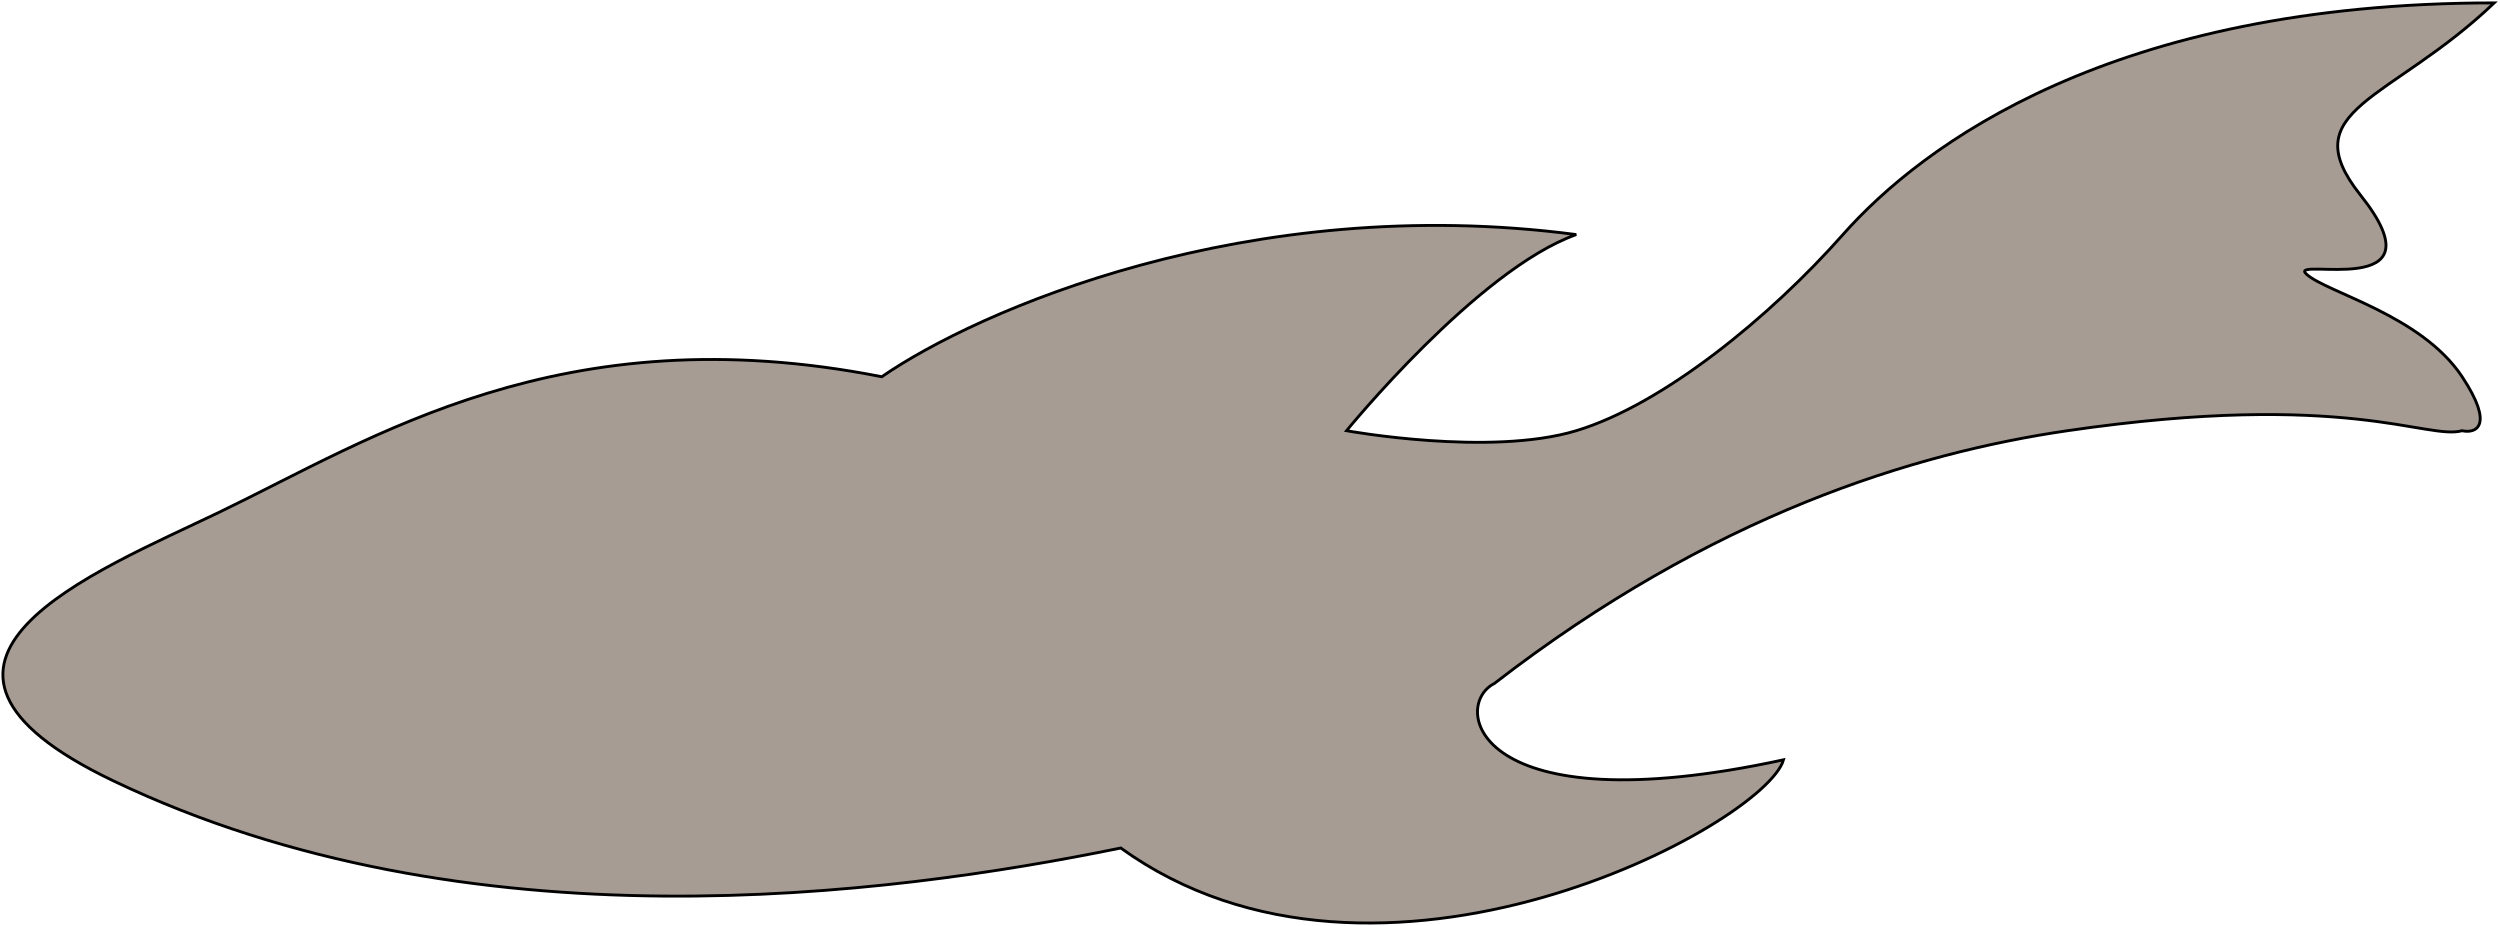
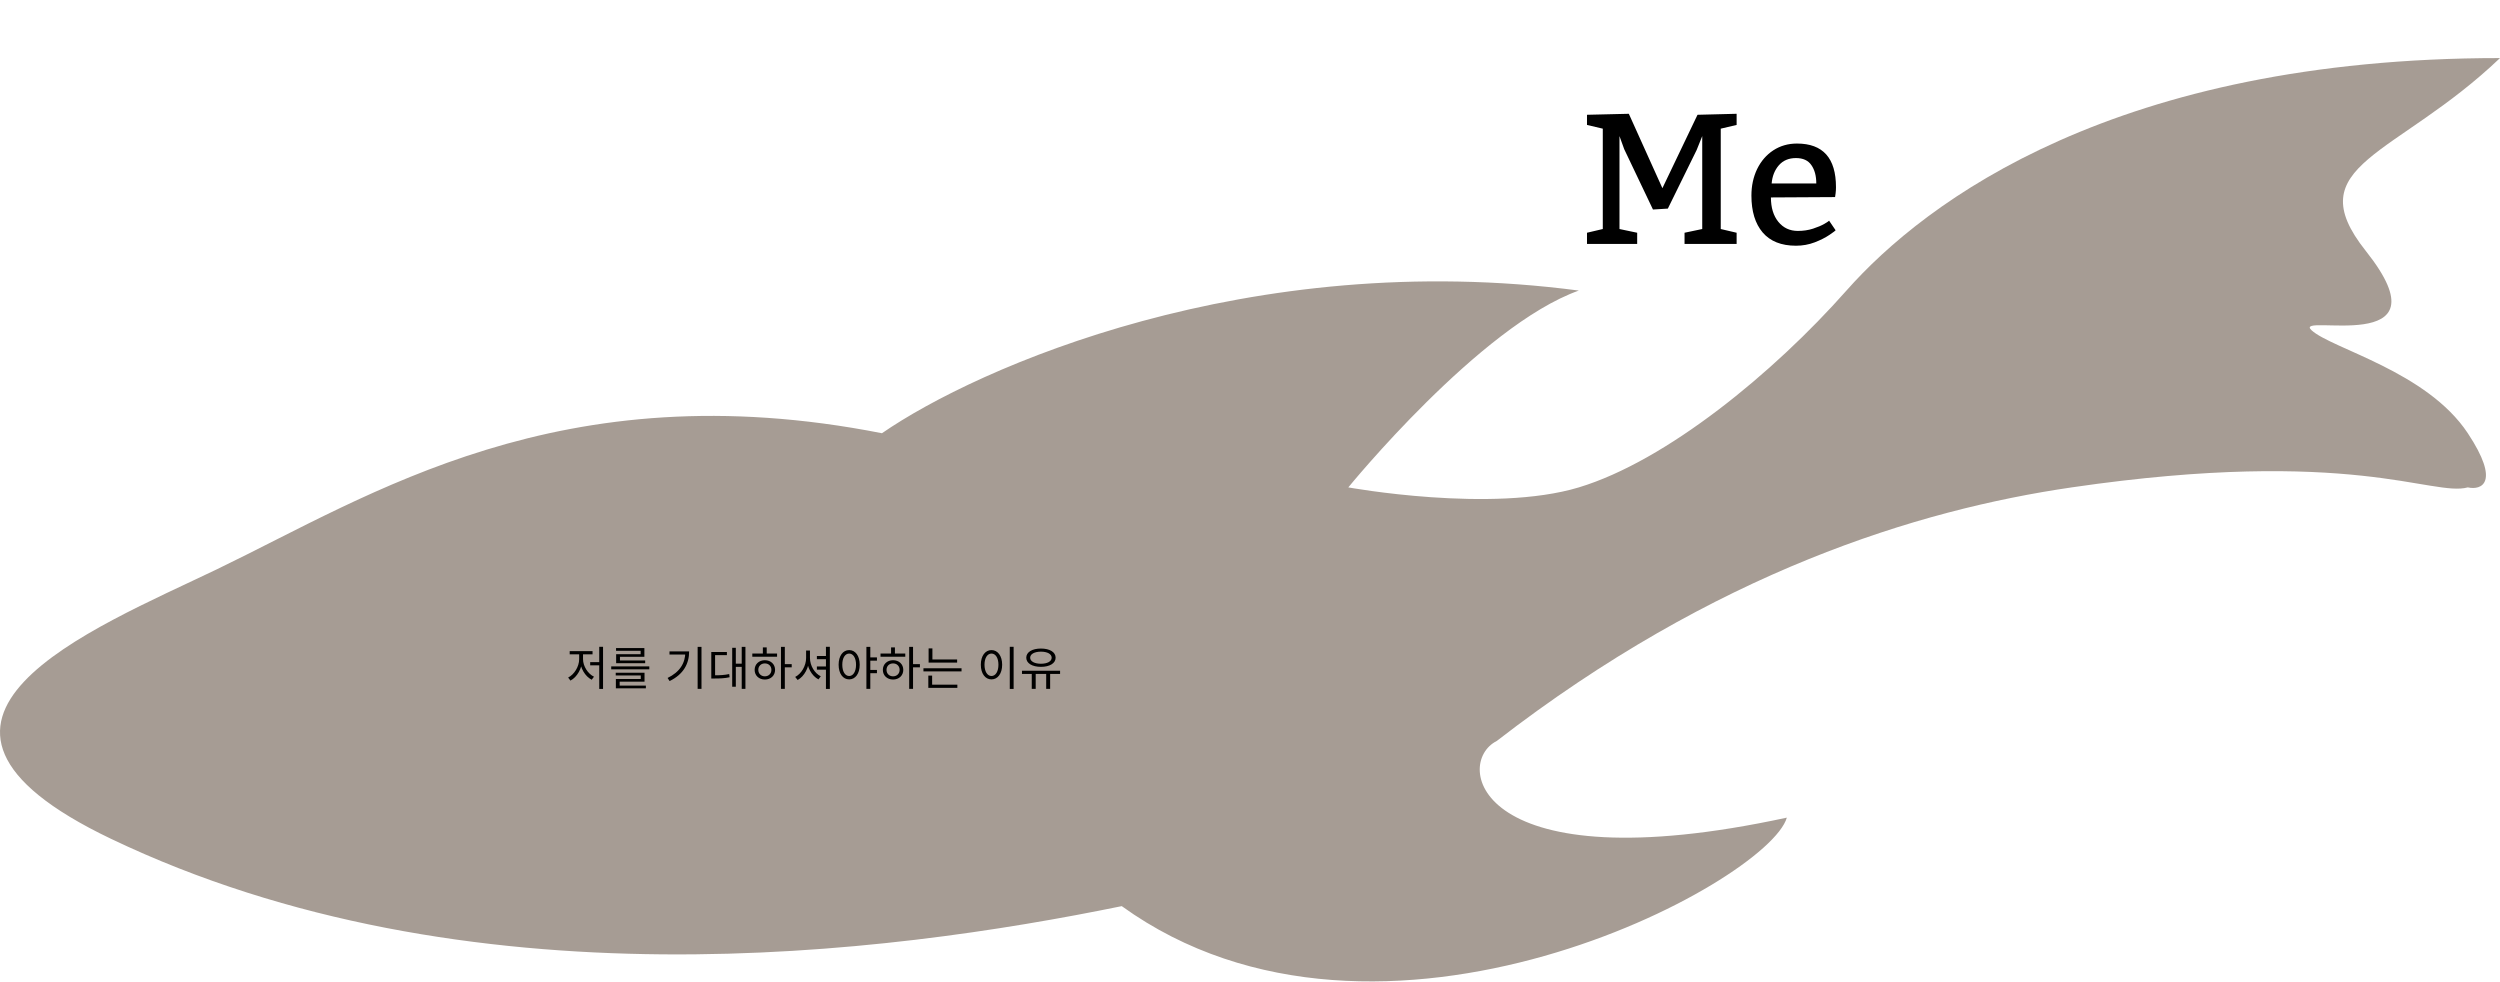
- <svg xmlns="http://www.w3.org/2000/svg" width="864" height="320" viewBox="0 0 864 320" fill="none">
-   <path d="M304.748 130.204C193.873 108.367 128.625 151.586 75.697 177.063C33.159 197.538 -46.696 228.803 39.195 269.871C161.933 328.559 306.574 309.603 387.335 293.073C476.309 357.22 609.998 284.884 616.386 262.592C509.161 285.794 501.404 243.788 516.462 236.206C591.747 177.973 661.558 156.59 714.486 148.857C810.999 134.754 838.746 152.193 850.913 148.857C855.628 149.918 862.229 147.31 850.913 130.204C836.769 108.821 803.917 101.088 797.072 94.718C790.228 88.349 845.438 104.727 815.78 67.422C792.053 37.577 826.258 35.121 862 1C730 1 664.296 50.134 636.919 81.07C611.801 109.453 574.865 139.758 544.751 148.857C514.883 157.881 465.358 148.857 465.358 148.857C465.358 148.857 510.682 93.202 544.751 81.07C431.229 66.148 337.448 107.608 304.748 130.204Z" fill="#A69C94" stroke="black" />
+ <svg xmlns="http://www.w3.org/2000/svg" width="861" height="338" viewBox="0 0 861 338" fill="none">
+   <path d="M303.748 149.204C192.873 127.367 127.625 170.586 74.697 196.063C32.159 216.538 -47.696 247.803 38.195 288.871C160.933 347.559 305.574 328.603 386.335 312.073C475.309 376.22 608.998 303.884 615.386 281.592C508.161 304.794 500.404 262.788 515.462 255.206C590.747 196.973 660.558 175.59 713.486 167.857C809.999 153.754 837.746 171.193 849.913 167.857C854.628 168.918 861.229 166.31 849.913 149.204C835.769 127.821 802.917 120.088 796.072 113.718C789.228 107.349 844.438 123.727 814.78 86.422C791.053 56.577 825.258 54.121 861 20C729 20 663.296 69.134 635.919 100.07C610.801 128.453 573.865 158.758 543.751 167.857C513.883 176.881 464.358 167.857 464.358 167.857C464.358 167.857 509.682 112.202 543.751 100.07C430.229 85.148 336.448 126.608 303.748 149.204Z" fill="#A69C94" />
+   <path d="M206.376 222.768V237.264H207.688V222.768H206.376ZM203.256 228.048V229.136H206.76V228.048H203.256ZM199.464 224.848V227.008C199.464 229.584 197.752 232.32 195.672 233.344L196.456 234.4C198.744 233.216 200.536 230.128 200.536 227.008V224.848H199.464ZM199.736 224.848V227.008C199.736 229.984 201.496 232.96 203.784 234.096L204.568 233.056C202.472 232.064 200.792 229.424 200.792 227.008V224.848H199.736ZM196.2 224.256V225.36H204.072V224.256H196.2ZM210.503 229.504V230.512H223.623V229.504H210.503ZM212.055 231.68V232.624H220.679V233.856H212.103V236.464H213.415V234.768H221.975V231.68H212.055ZM212.103 236.112V237.072H222.439V236.112H212.103ZM212.167 223.2V224.144H220.631V225.312H212.199V227.776H213.511V226.208H221.927V223.2H212.167ZM212.199 227.456V228.416H222.199V227.456H212.199ZM240.266 222.784V237.248H241.594V222.784H240.266ZM236.026 224.336V224.56C236.026 228.4 234.09 231.472 229.914 233.488L230.618 234.56C235.45 232.192 237.338 228.528 237.338 224.336H236.026ZM230.57 224.336V225.424H236.602V224.336H230.57ZM255.448 222.784V237.248H256.728V222.784H255.448ZM253 228.576V229.68H255.784V228.576H253ZM252.168 223.104V236.512H253.416V223.104H252.168ZM244.968 232.576V233.68H245.912C248.088 233.68 249.544 233.616 251.272 233.248L251.144 232.144C249.464 232.496 248.024 232.576 245.912 232.576H244.968ZM244.968 224.544V233.072H246.28V225.632H250.344V224.544H244.968ZM268.967 222.784V237.248H270.295V222.784H268.967ZM269.975 228.72V229.84H272.663V228.72H269.975ZM259.095 225.088V226.176H267.623V225.088H259.095ZM263.415 227.376C261.383 227.376 259.895 228.752 259.895 230.704C259.895 232.656 261.383 234.032 263.415 234.032C265.463 234.032 266.935 232.656 266.935 230.704C266.935 228.752 265.463 227.376 263.415 227.376ZM263.415 228.48C264.727 228.48 265.671 229.392 265.671 230.704C265.671 232 264.727 232.928 263.415 232.928C262.103 232.928 261.159 232 261.159 230.704C261.159 229.392 262.103 228.48 263.415 228.48ZM262.727 222.96V225.584H264.055V222.96H262.727ZM284.454 222.768V237.264H285.798V222.768H284.454ZM281.334 225.92V227.024H285.174V225.92H281.334ZM281.334 229.52V230.64H285.174V229.52H281.334ZM277.622 224.032V226.608C277.622 229.296 275.99 232.08 273.862 233.136L274.71 234.192C276.998 232.96 278.694 229.856 278.694 226.608V224.032H277.622ZM277.878 224.032V226.608C277.878 229.792 279.558 232.784 281.878 233.984L282.678 232.912C280.582 231.92 278.95 229.264 278.95 226.608V224.032H277.878ZM292.453 223.888C290.325 223.888 288.821 225.856 288.821 228.928C288.821 232.016 290.325 233.984 292.453 233.984C294.581 233.984 296.085 232.016 296.085 228.928C296.085 225.856 294.581 223.888 292.453 223.888ZM292.453 225.088C293.845 225.088 294.821 226.592 294.821 228.928C294.821 231.28 293.845 232.816 292.453 232.816C291.045 232.816 290.085 231.28 290.085 228.928C290.085 226.592 291.045 225.088 292.453 225.088ZM299.365 226.416V227.536H302.021V226.416H299.365ZM299.365 230.72V231.84H302.021V230.72H299.365ZM298.389 222.784V237.248H299.733V222.784H298.389ZM313.123 222.784V237.248H314.451V222.784H313.123ZM314.131 228.72V229.84H316.819V228.72H314.131ZM303.251 225.088V226.176H311.779V225.088H303.251ZM307.571 227.376C305.539 227.376 304.051 228.752 304.051 230.704C304.051 232.656 305.539 234.032 307.571 234.032C309.619 234.032 311.091 232.656 311.091 230.704C311.091 228.752 309.619 227.376 307.571 227.376ZM307.571 228.48C308.883 228.48 309.827 229.392 309.827 230.704C309.827 232 308.883 232.928 307.571 232.928C306.259 232.928 305.315 232 305.315 230.704C305.315 229.392 306.259 228.48 307.571 228.48ZM306.883 222.96V225.584H308.211V222.96H306.883ZM319.81 227.12V228.208H329.634V227.12H319.81ZM318.034 230.144V231.232H331.154V230.144H318.034ZM319.81 223.312V227.664H321.122V223.312H319.81ZM319.714 235.808V236.896H329.714V235.808H319.714ZM319.714 232.672V236.096H321.026V232.672H319.714ZM347.765 222.768V237.264H349.093V222.768H347.765ZM341.461 223.888C339.333 223.888 337.797 225.856 337.797 228.928C337.797 232.016 339.333 233.984 341.461 233.984C343.605 233.984 345.141 232.016 345.141 228.928C345.141 225.856 343.605 223.888 341.461 223.888ZM341.461 225.088C342.885 225.088 343.861 226.592 343.861 228.928C343.861 231.28 342.885 232.816 341.461 232.816C340.053 232.816 339.061 231.28 339.061 228.928C339.061 226.592 340.053 225.088 341.461 225.088ZM355.332 231.728V237.248H356.692V231.728H355.332ZM360.308 231.728V237.248H361.668V231.728H360.308ZM351.972 231.008V232.112H365.092V231.008H351.972ZM358.5 223.36C355.492 223.36 353.444 224.576 353.444 226.512C353.444 228.432 355.492 229.664 358.5 229.664C361.524 229.664 363.556 228.432 363.556 226.512C363.556 224.576 361.524 223.36 358.5 223.36ZM358.5 224.432C360.708 224.432 362.196 225.248 362.196 226.512C362.196 227.776 360.708 228.592 358.5 228.592C356.292 228.592 354.788 227.776 354.788 226.512C354.788 225.248 356.292 224.432 358.5 224.432Z" fill="black" />
+   <path d="M586.25 46.875L584.312 51.688L574.406 71.844L569.281 72.156L559.375 51.375L557.75 46.875V78.875L563.844 80.156V84H546.562V80.156L552 78.875V44.312L546.562 43.031V39.531L560.969 39.188L572.531 64.812L584.625 39.531L598.094 39.188V43.031L592.625 44.312V78.875L598.094 80.156V84H580.156V80.156L586.25 78.875V46.875ZM609.906 68C609.906 71.5 610.76 74.302 612.469 76.406C614.177 78.49 616.417 79.531 619.188 79.531C621.062 79.531 622.802 79.271 624.406 78.75C626.01 78.229 627.333 77.667 628.375 77.062C629.417 76.438 629.938 76.083 629.938 76L632.188 79.312C632.188 79.396 631.49 79.917 630.094 80.875C628.719 81.812 627.01 82.677 624.969 83.469C622.948 84.24 620.802 84.625 618.531 84.625C613.49 84.625 609.667 83.104 607.062 80.062C604.479 77.021 603.188 72.792 603.188 67.375C603.188 64 603.844 60.948 605.156 58.219C606.49 55.49 608.344 53.344 610.719 51.781C613.115 50.219 615.833 49.438 618.875 49.438C627.833 49.438 632.312 54.448 632.312 64.469C632.312 65.156 632.271 65.844 632.188 66.531C632.104 67.219 632.042 67.667 632 67.875L609.906 68ZM625.531 63.188C625.531 60.583 624.969 58.479 623.844 56.875C622.74 55.25 620.969 54.438 618.531 54.438C616.052 54.438 614.083 55.271 612.625 56.938C611.188 58.604 610.365 60.688 610.156 63.188H625.531Z" fill="black" />
</svg>
